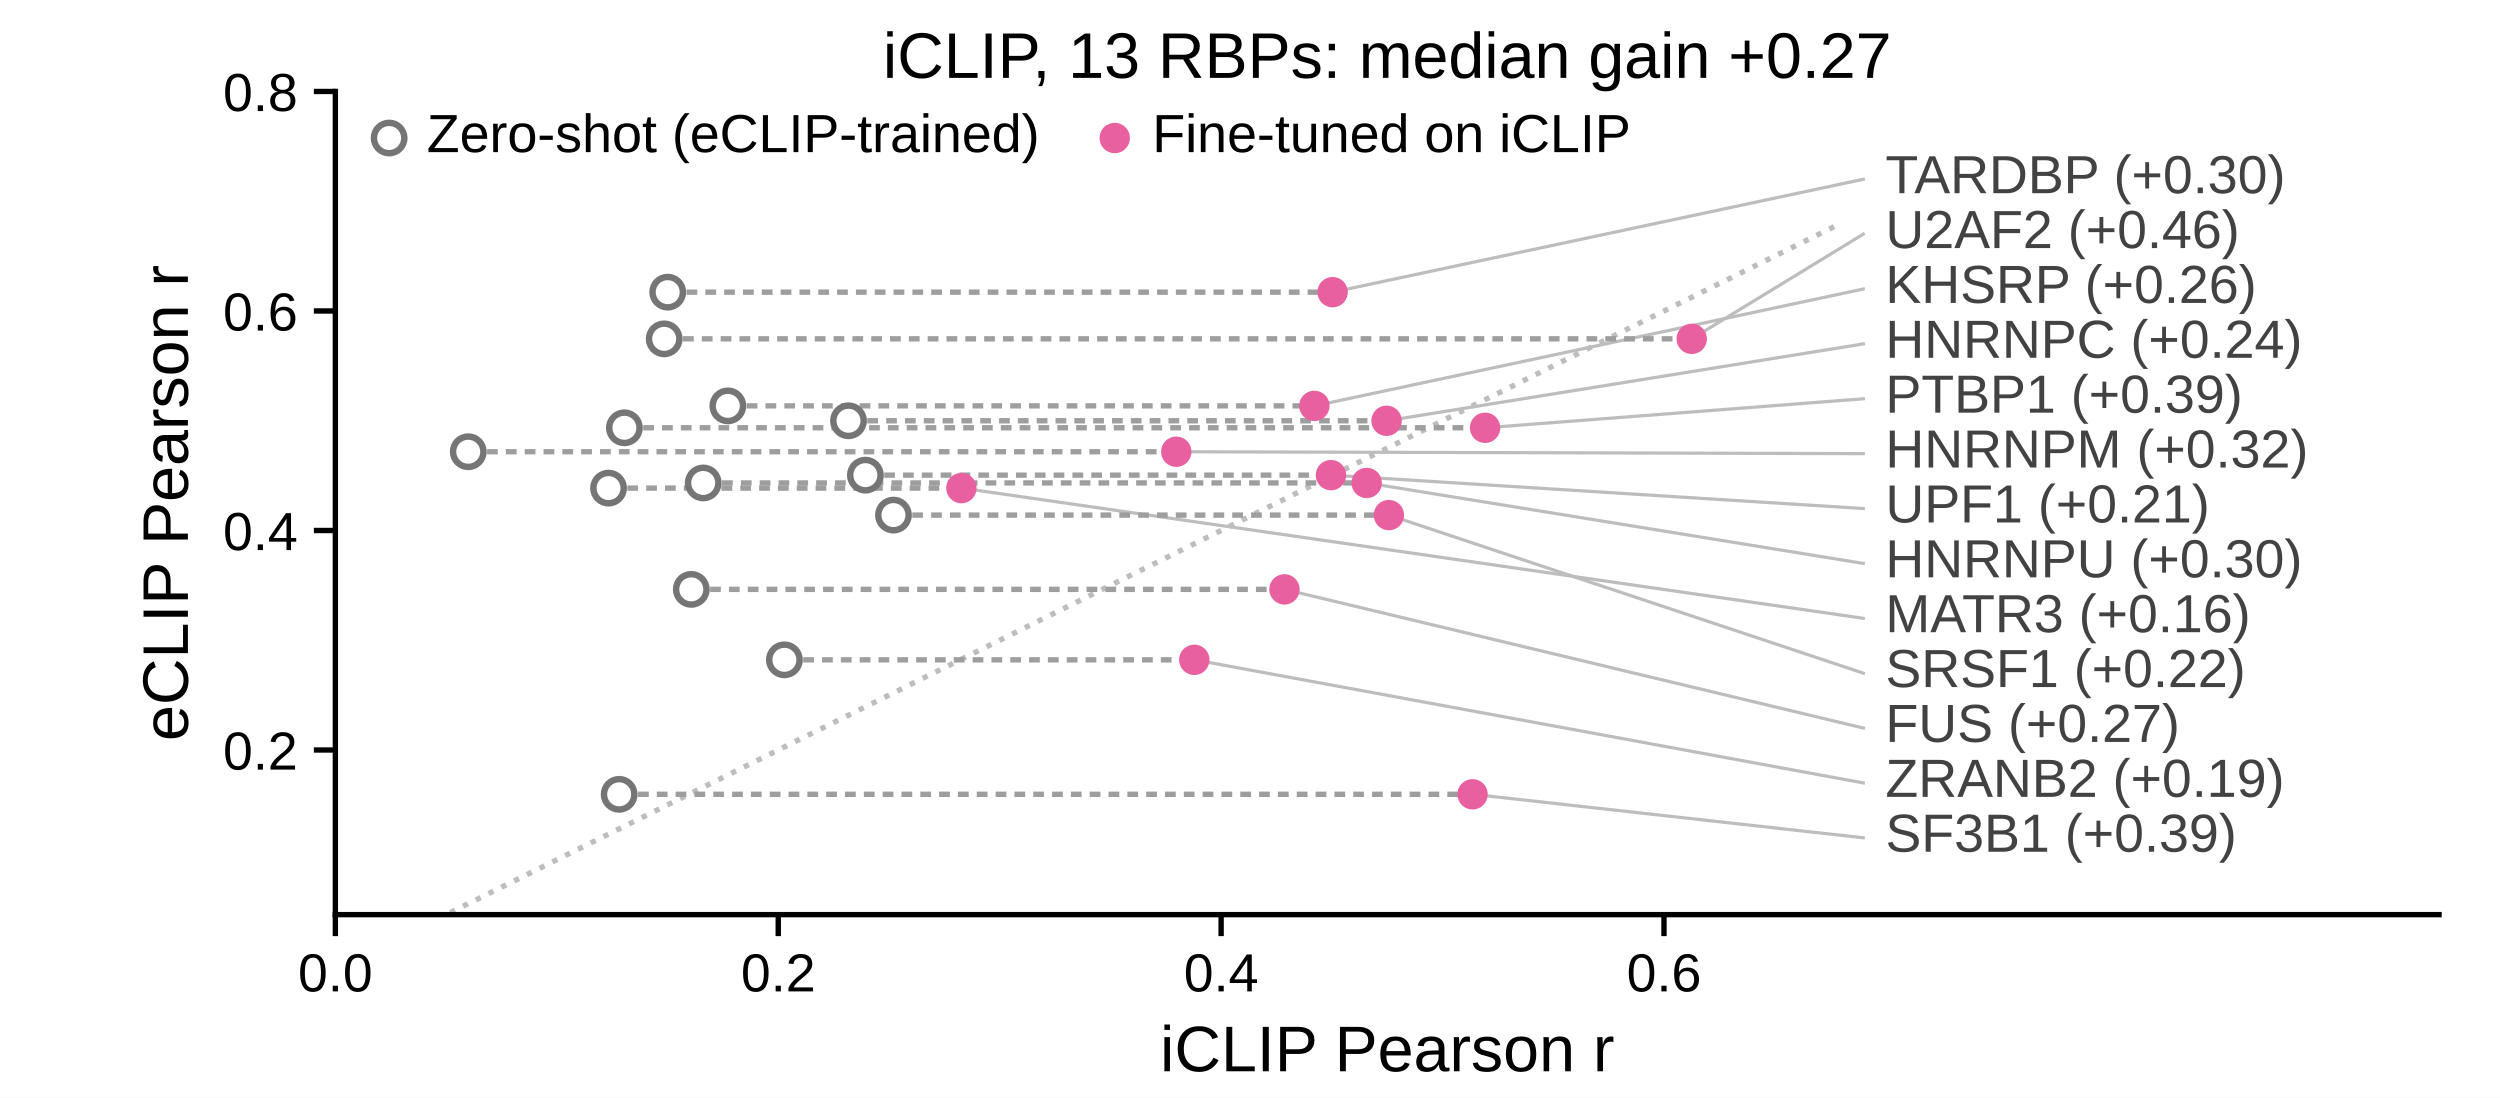
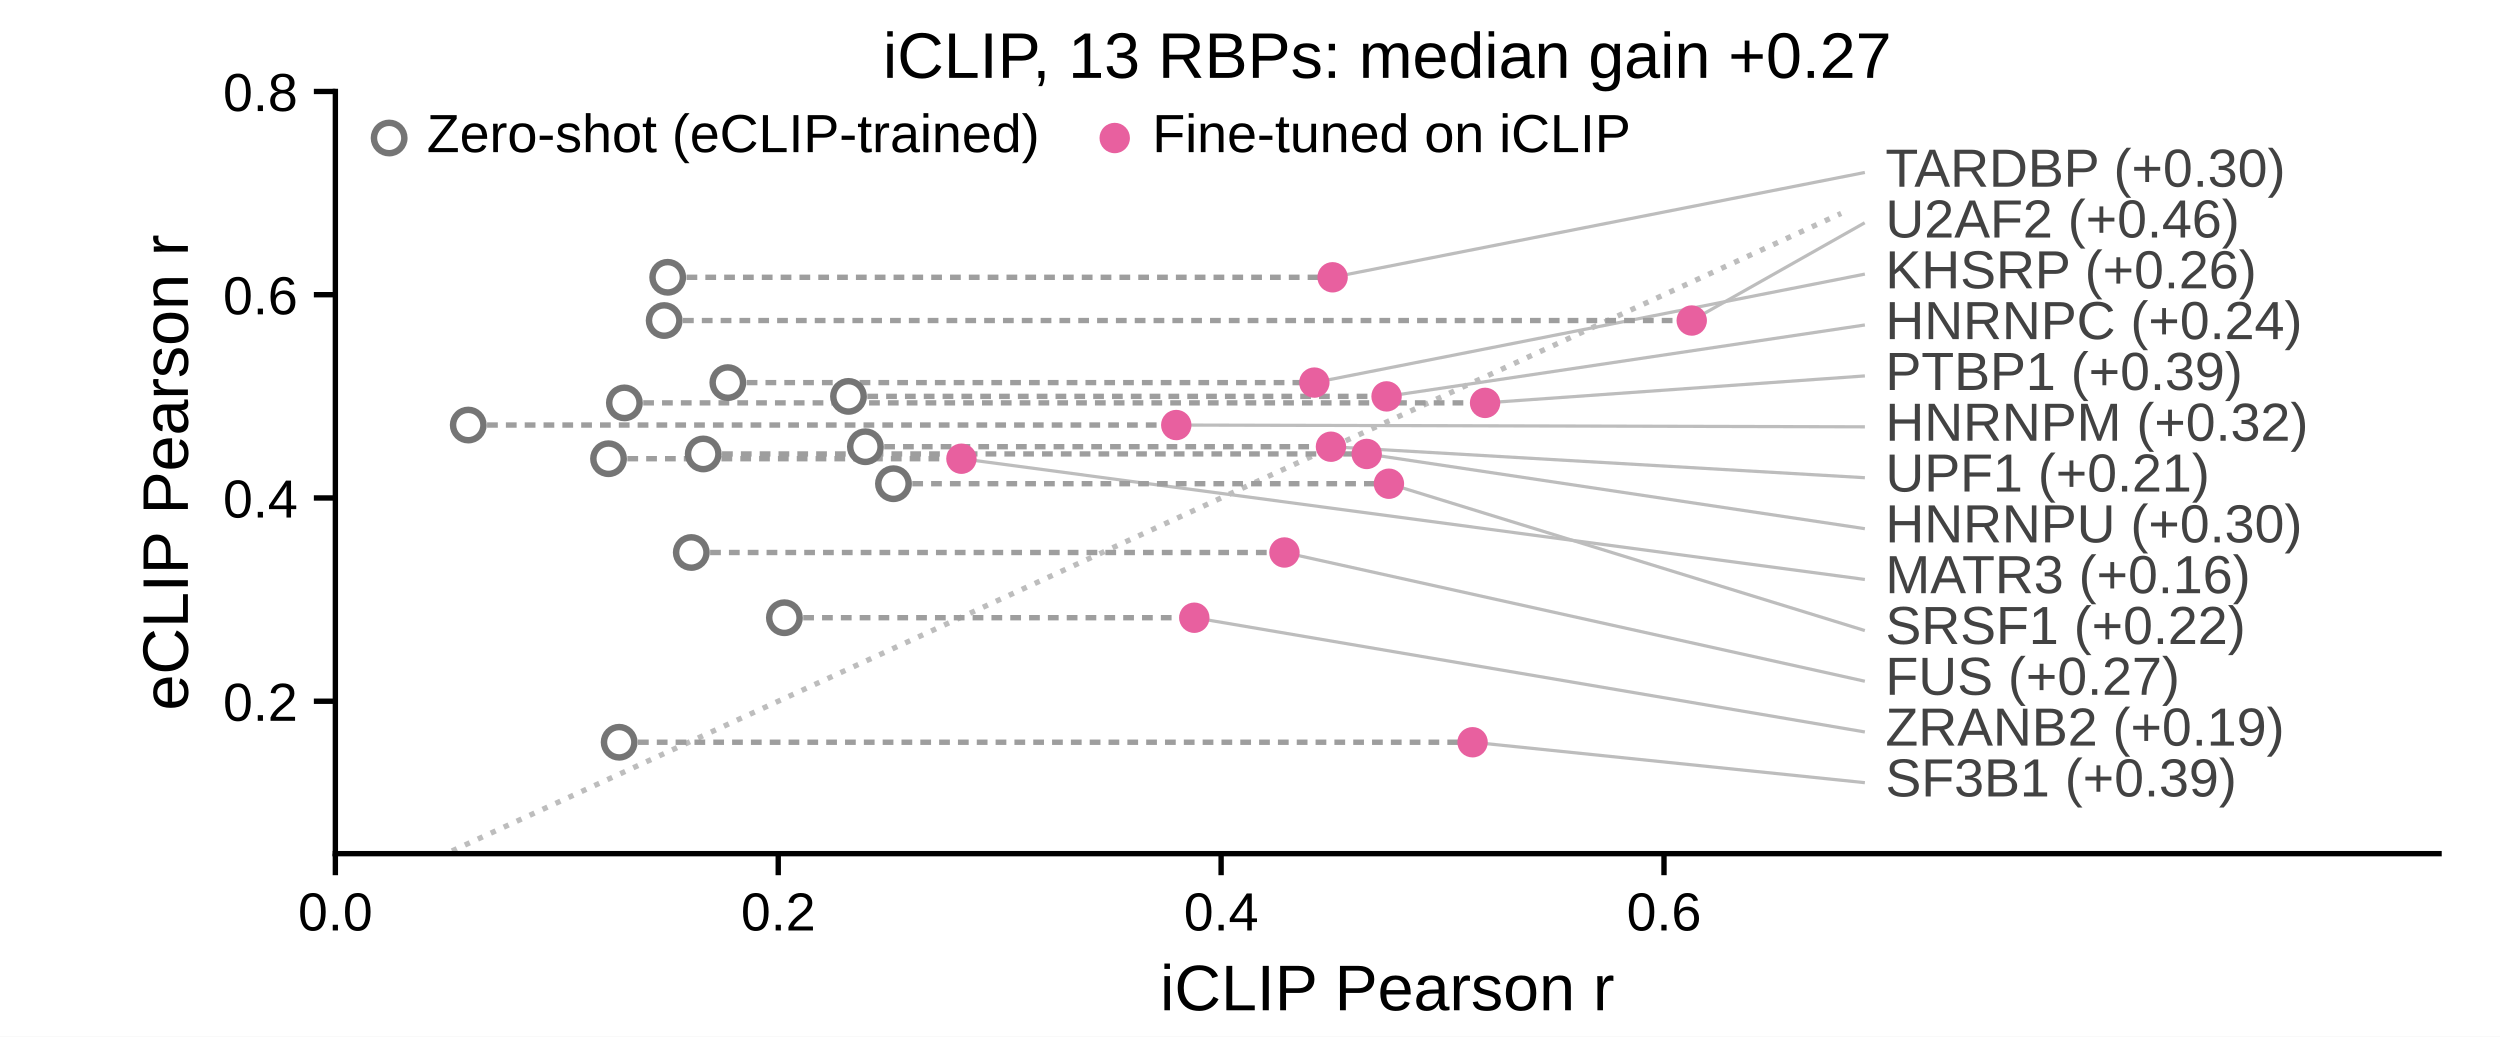
- <svg xmlns="http://www.w3.org/2000/svg" xmlns:xlink="http://www.w3.org/1999/xlink" width="232.441pt" height="102.047pt" viewBox="0 0 232.441 102.047" version="1.1">
+ <svg xmlns="http://www.w3.org/2000/svg" xmlns:xlink="http://www.w3.org/1999/xlink" width="232.441pt" height="96.378pt" viewBox="0 0 232.441 96.378" version="1.1">
  <defs>
    <style type="text/css">*{stroke-linejoin: round; stroke-linecap: butt}</style>
  </defs>
  <g id="figure_1">
    <g id="patch_1">
-       <path d="M 0 102.047  L 232.441 102.047  L 232.441 0  L 0 0  z " style="fill: #ffffff" />
+       <path d="M 0 96.378  L 232.441 96.378  L 232.441 0  L 0 0  z " style="fill: #ffffff" />
    </g>
    <g id="axes_1">
      <g id="patch_2">
-         <path d="M 31.181 85.039  L 226.772 85.039  L 226.772 8.504  L 31.181 8.504  z " style="fill: #ffffff" />
+         <path d="M 31.181 79.37  L 226.772 79.37  L 226.772 8.504  L 31.181 8.504  z " style="fill: #ffffff" />
      </g>
      <g id="line2d_1">
-         <path d="M 31.181 90.142  L 171.183 20.75  " clip-path="url(#p77ba4b7c81)" style="fill: none; stroke-dasharray: 0.5,0.825; stroke-dashoffset: 0; stroke: #bdbdbd; stroke-width: 0.5" />
+         <path d="M 31.181 84.094  L 171.183 19.843  " clip-path="url(#p20b660afc5)" style="fill: none; stroke-dasharray: 0.5,0.825; stroke-dashoffset: 0; stroke: #bdbdbd; stroke-width: 0.5" />
      </g>
      <g id="line2d_2">
-         <path d="M 119.423 54.797  L 173.242 67.691  " clip-path="url(#p77ba4b7c81)" style="fill: none; stroke: #bdbdbd; stroke-width: 0.3; stroke-linecap: square" />
+         <path d="M 119.423 51.368  L 173.242 63.307  " clip-path="url(#p20b660afc5)" style="fill: none; stroke: #bdbdbd; stroke-width: 0.3; stroke-linecap: square" />
      </g>
      <g id="line2d_3">
-         <path d="M 128.917 39.122  L 173.242 31.975  " clip-path="url(#p77ba4b7c81)" style="fill: none; stroke: #bdbdbd; stroke-width: 0.3; stroke-linecap: square" />
+         <path d="M 128.917 36.854  L 173.242 30.236  " clip-path="url(#p20b660afc5)" style="fill: none; stroke: #bdbdbd; stroke-width: 0.3; stroke-linecap: square" />
      </g>
      <g id="line2d_4">
-         <path d="M 109.364 42  L 173.242 42.18  " clip-path="url(#p77ba4b7c81)" style="fill: none; stroke: #bdbdbd; stroke-width: 0.3; stroke-linecap: square" />
+         <path d="M 109.364 39.519  L 173.242 39.685  " clip-path="url(#p20b660afc5)" style="fill: none; stroke: #bdbdbd; stroke-width: 0.3; stroke-linecap: square" />
      </g>
      <g id="line2d_5">
-         <path d="M 127.07 44.902  L 173.242 52.384  " clip-path="url(#p77ba4b7c81)" style="fill: none; stroke: #bdbdbd; stroke-width: 0.3; stroke-linecap: square" />
+         <path d="M 127.07 42.206  L 173.242 49.134  " clip-path="url(#p20b660afc5)" style="fill: none; stroke: #bdbdbd; stroke-width: 0.3; stroke-linecap: square" />
      </g>
      <g id="line2d_6">
-         <path d="M 122.203 37.737  L 173.242 26.872  " clip-path="url(#p77ba4b7c81)" style="fill: none; stroke: #bdbdbd; stroke-width: 0.3; stroke-linecap: square" />
+         <path d="M 122.203 35.572  L 173.242 25.512  " clip-path="url(#p20b660afc5)" style="fill: none; stroke: #bdbdbd; stroke-width: 0.3; stroke-linecap: square" />
      </g>
      <g id="line2d_7">
-         <path d="M 89.389 45.381  L 173.242 57.487  " clip-path="url(#p77ba4b7c81)" style="fill: none; stroke: #bdbdbd; stroke-width: 0.3; stroke-linecap: square" />
+         <path d="M 89.389 42.649  L 173.242 53.858  " clip-path="url(#p20b660afc5)" style="fill: none; stroke: #bdbdbd; stroke-width: 0.3; stroke-linecap: square" />
      </g>
      <g id="line2d_8">
-         <path d="M 138.076 39.774  L 173.242 37.077  " clip-path="url(#p77ba4b7c81)" style="fill: none; stroke: #bdbdbd; stroke-width: 0.3; stroke-linecap: square" />
+         <path d="M 138.076 37.458  L 173.242 34.961  " clip-path="url(#p20b660afc5)" style="fill: none; stroke: #bdbdbd; stroke-width: 0.3; stroke-linecap: square" />
      </g>
      <g id="line2d_9">
-         <path d="M 136.913 73.852  L 173.242 77.896  " clip-path="url(#p77ba4b7c81)" style="fill: none; stroke: #bdbdbd; stroke-width: 0.3; stroke-linecap: square" />
+         <path d="M 136.913 69.011  L 173.242 72.756  " clip-path="url(#p20b660afc5)" style="fill: none; stroke: #bdbdbd; stroke-width: 0.3; stroke-linecap: square" />
      </g>
      <g id="line2d_10">
-         <path d="M 129.135 47.891  L 173.242 62.589  " clip-path="url(#p77ba4b7c81)" style="fill: none; stroke: #bdbdbd; stroke-width: 0.3; stroke-linecap: square" />
+         <path d="M 129.135 44.974  L 173.242 58.583  " clip-path="url(#p20b660afc5)" style="fill: none; stroke: #bdbdbd; stroke-width: 0.3; stroke-linecap: square" />
      </g>
      <g id="line2d_11">
-         <path d="M 123.899 27.163  L 173.242 16.668  " clip-path="url(#p77ba4b7c81)" style="fill: none; stroke: #bdbdbd; stroke-width: 0.3; stroke-linecap: square" />
+         <path d="M 123.899 25.781  L 173.242 16.063  " clip-path="url(#p20b660afc5)" style="fill: none; stroke: #bdbdbd; stroke-width: 0.3; stroke-linecap: square" />
      </g>
      <g id="line2d_12">
-         <path d="M 157.29 31.504  L 173.242 21.77  " clip-path="url(#p77ba4b7c81)" style="fill: none; stroke: #bdbdbd; stroke-width: 0.3; stroke-linecap: square" />
+         <path d="M 157.29 29.801  L 173.242 20.787  " clip-path="url(#p20b660afc5)" style="fill: none; stroke: #bdbdbd; stroke-width: 0.3; stroke-linecap: square" />
      </g>
      <g id="line2d_13">
-         <path d="M 123.747 44.177  L 173.242 47.282  " clip-path="url(#p77ba4b7c81)" style="fill: none; stroke: #bdbdbd; stroke-width: 0.3; stroke-linecap: square" />
+         <path d="M 123.747 41.534  L 173.242 44.409  " clip-path="url(#p20b660afc5)" style="fill: none; stroke: #bdbdbd; stroke-width: 0.3; stroke-linecap: square" />
      </g>
      <g id="line2d_14">
-         <path d="M 111.042 61.347  L 173.242 72.794  " clip-path="url(#p77ba4b7c81)" style="fill: none; stroke: #bdbdbd; stroke-width: 0.3; stroke-linecap: square" />
+         <path d="M 111.042 57.433  L 173.242 68.031  " clip-path="url(#p20b660afc5)" style="fill: none; stroke: #bdbdbd; stroke-width: 0.3; stroke-linecap: square" />
      </g>
      <g id="line2d_15">
-         <path d="M 64.273 54.797  L 119.423 54.797  " clip-path="url(#p77ba4b7c81)" style="fill: none; stroke-dasharray: 1,0.75; stroke-dashoffset: 0; stroke: #9e9e9e; stroke-width: 0.5" />
+         <path d="M 64.273 51.368  L 119.423 51.368  " clip-path="url(#p20b660afc5)" style="fill: none; stroke-dasharray: 1,0.75; stroke-dashoffset: 0; stroke: #9e9e9e; stroke-width: 0.5" />
      </g>
      <g id="line2d_16">
-         <path d="M 78.889 39.122  L 128.917 39.122  " clip-path="url(#p77ba4b7c81)" style="fill: none; stroke-dasharray: 1,0.75; stroke-dashoffset: 0; stroke: #9e9e9e; stroke-width: 0.5" />
+         <path d="M 78.889 36.854  L 128.917 36.854  " clip-path="url(#p20b660afc5)" style="fill: none; stroke-dasharray: 1,0.75; stroke-dashoffset: 0; stroke: #9e9e9e; stroke-width: 0.5" />
      </g>
      <g id="line2d_17">
-         <path d="M 43.536 42  L 109.364 42  " clip-path="url(#p77ba4b7c81)" style="fill: none; stroke-dasharray: 1,0.75; stroke-dashoffset: 0; stroke: #9e9e9e; stroke-width: 0.5" />
+         <path d="M 43.536 39.519  L 109.364 39.519  " clip-path="url(#p20b660afc5)" style="fill: none; stroke-dasharray: 1,0.75; stroke-dashoffset: 0; stroke: #9e9e9e; stroke-width: 0.5" />
      </g>
      <g id="line2d_18">
-         <path d="M 65.383 44.902  L 127.07 44.902  " clip-path="url(#p77ba4b7c81)" style="fill: none; stroke-dasharray: 1,0.75; stroke-dashoffset: 0; stroke: #9e9e9e; stroke-width: 0.5" />
+         <path d="M 65.383 42.206  L 127.07 42.206  " clip-path="url(#p20b660afc5)" style="fill: none; stroke-dasharray: 1,0.75; stroke-dashoffset: 0; stroke: #9e9e9e; stroke-width: 0.5" />
      </g>
      <g id="line2d_19">
-         <path d="M 67.672 37.737  L 122.203 37.737  " clip-path="url(#p77ba4b7c81)" style="fill: none; stroke-dasharray: 1,0.75; stroke-dashoffset: 0; stroke: #9e9e9e; stroke-width: 0.5" />
+         <path d="M 67.672 35.572  L 122.203 35.572  " clip-path="url(#p20b660afc5)" style="fill: none; stroke-dasharray: 1,0.75; stroke-dashoffset: 0; stroke: #9e9e9e; stroke-width: 0.5" />
      </g>
      <g id="line2d_20">
-         <path d="M 56.579 45.381  L 89.389 45.381  " clip-path="url(#p77ba4b7c81)" style="fill: none; stroke-dasharray: 1,0.75; stroke-dashoffset: 0; stroke: #9e9e9e; stroke-width: 0.5" />
+         <path d="M 56.579 42.649  L 89.389 42.649  " clip-path="url(#p20b660afc5)" style="fill: none; stroke-dasharray: 1,0.75; stroke-dashoffset: 0; stroke: #9e9e9e; stroke-width: 0.5" />
      </g>
      <g id="line2d_21">
-         <path d="M 58.053 39.774  L 138.076 39.774  " clip-path="url(#p77ba4b7c81)" style="fill: none; stroke-dasharray: 1,0.75; stroke-dashoffset: 0; stroke: #9e9e9e; stroke-width: 0.5" />
+         <path d="M 58.053 37.458  L 138.076 37.458  " clip-path="url(#p20b660afc5)" style="fill: none; stroke-dasharray: 1,0.75; stroke-dashoffset: 0; stroke: #9e9e9e; stroke-width: 0.5" />
      </g>
      <g id="line2d_22">
-         <path d="M 57.567 73.852  L 136.913 73.852  " clip-path="url(#p77ba4b7c81)" style="fill: none; stroke-dasharray: 1,0.75; stroke-dashoffset: 0; stroke: #9e9e9e; stroke-width: 0.5" />
+         <path d="M 57.567 69.011  L 136.913 69.011  " clip-path="url(#p20b660afc5)" style="fill: none; stroke-dasharray: 1,0.75; stroke-dashoffset: 0; stroke: #9e9e9e; stroke-width: 0.5" />
      </g>
      <g id="line2d_23">
-         <path d="M 83.07 47.891  L 129.135 47.891  " clip-path="url(#p77ba4b7c81)" style="fill: none; stroke-dasharray: 1,0.75; stroke-dashoffset: 0; stroke: #9e9e9e; stroke-width: 0.5" />
+         <path d="M 83.07 44.974  L 129.135 44.974  " clip-path="url(#p20b660afc5)" style="fill: none; stroke-dasharray: 1,0.75; stroke-dashoffset: 0; stroke: #9e9e9e; stroke-width: 0.5" />
      </g>
      <g id="line2d_24">
-         <path d="M 62.08 27.163  L 123.899 27.163  " clip-path="url(#p77ba4b7c81)" style="fill: none; stroke-dasharray: 1,0.75; stroke-dashoffset: 0; stroke: #9e9e9e; stroke-width: 0.5" />
+         <path d="M 62.08 25.781  L 123.899 25.781  " clip-path="url(#p20b660afc5)" style="fill: none; stroke-dasharray: 1,0.75; stroke-dashoffset: 0; stroke: #9e9e9e; stroke-width: 0.5" />
      </g>
      <g id="line2d_25">
-         <path d="M 61.753 31.504  L 157.29 31.504  " clip-path="url(#p77ba4b7c81)" style="fill: none; stroke-dasharray: 1,0.75; stroke-dashoffset: 0; stroke: #9e9e9e; stroke-width: 0.5" />
+         <path d="M 61.753 29.801  L 157.29 29.801  " clip-path="url(#p20b660afc5)" style="fill: none; stroke-dasharray: 1,0.75; stroke-dashoffset: 0; stroke: #9e9e9e; stroke-width: 0.5" />
      </g>
      <g id="line2d_26">
-         <path d="M 80.46 44.177  L 123.747 44.177  " clip-path="url(#p77ba4b7c81)" style="fill: none; stroke-dasharray: 1,0.75; stroke-dashoffset: 0; stroke: #9e9e9e; stroke-width: 0.5" />
+         <path d="M 80.46 41.534  L 123.747 41.534  " clip-path="url(#p20b660afc5)" style="fill: none; stroke-dasharray: 1,0.75; stroke-dashoffset: 0; stroke: #9e9e9e; stroke-width: 0.5" />
      </g>
      <g id="line2d_27">
-         <path d="M 72.93 61.347  L 111.042 61.347  " clip-path="url(#p77ba4b7c81)" style="fill: none; stroke-dasharray: 1,0.75; stroke-dashoffset: 0; stroke: #9e9e9e; stroke-width: 0.5" />
+         <path d="M 72.93 57.433  L 111.042 57.433  " clip-path="url(#p20b660afc5)" style="fill: none; stroke-dasharray: 1,0.75; stroke-dashoffset: 0; stroke: #9e9e9e; stroke-width: 0.5" />
      </g>
      <g id="matplotlib.axis_1">
        <g id="xtick_1">
          <g id="line2d_28">
            <defs>
              <path id="me5752a31cb" d="M 0 0  L 0 2  " style="stroke: #000000; stroke-width: 0.5" />
            </defs>
            <g>
-               <use xlink:href="#me5752a31cb" x="31.181" y="85.039" style="stroke: #000000; stroke-width: 0.5" />
+               <use xlink:href="#me5752a31cb" x="31.181" y="79.37" style="stroke: #000000; stroke-width: 0.5" />
            </g>
          </g>
          <g id="text_1">
-             <text style="font-size: 5px; font-family: 'Arial', 'Helvetica', 'Liberation Sans', sans-serif; text-anchor: middle" x="31.181" y="92.18" transform="rotate(-0 31.1811 92.17951)">0.0</text>
+             <text style="font-size: 5px; font-family: 'Arial', 'Helvetica', 'Liberation Sans', sans-serif; text-anchor: middle" x="31.181" y="86.51" transform="rotate(-0 31.1811 86.51022)">0.0</text>
          </g>
        </g>
        <g id="xtick_2">
          <g id="line2d_29">
            <g>
-               <use xlink:href="#me5752a31cb" x="72.358" y="85.039" style="stroke: #000000; stroke-width: 0.5" />
+               <use xlink:href="#me5752a31cb" x="72.358" y="79.37" style="stroke: #000000; stroke-width: 0.5" />
            </g>
          </g>
          <g id="text_2">
-             <text style="font-size: 5px; font-family: 'Arial', 'Helvetica', 'Liberation Sans', sans-serif; text-anchor: middle" x="72.358" y="92.18" transform="rotate(-0 72.35806 92.17951)">0.2</text>
+             <text style="font-size: 5px; font-family: 'Arial', 'Helvetica', 'Liberation Sans', sans-serif; text-anchor: middle" x="72.358" y="86.51" transform="rotate(-0 72.35806 86.51022)">0.2</text>
          </g>
        </g>
        <g id="xtick_3">
          <g id="line2d_30">
            <g>
-               <use xlink:href="#me5752a31cb" x="113.535" y="85.039" style="stroke: #000000; stroke-width: 0.5" />
+               <use xlink:href="#me5752a31cb" x="113.535" y="79.37" style="stroke: #000000; stroke-width: 0.5" />
            </g>
          </g>
          <g id="text_3">
-             <text style="font-size: 5px; font-family: 'Arial', 'Helvetica', 'Liberation Sans', sans-serif; text-anchor: middle" x="113.535" y="92.18" transform="rotate(-0 113.535 92.17951)">0.4</text>
+             <text style="font-size: 5px; font-family: 'Arial', 'Helvetica', 'Liberation Sans', sans-serif; text-anchor: middle" x="113.535" y="86.51" transform="rotate(-0 113.535 86.51022)">0.4</text>
          </g>
        </g>
        <g id="xtick_4">
          <g id="line2d_31">
            <g>
-               <use xlink:href="#me5752a31cb" x="154.712" y="85.039" style="stroke: #000000; stroke-width: 0.5" />
+               <use xlink:href="#me5752a31cb" x="154.712" y="79.37" style="stroke: #000000; stroke-width: 0.5" />
            </g>
          </g>
          <g id="text_4">
-             <text style="font-size: 5px; font-family: 'Arial', 'Helvetica', 'Liberation Sans', sans-serif; text-anchor: middle" x="154.712" y="92.18" transform="rotate(-0 154.712 92.17951)">0.6</text>
+             <text style="font-size: 5px; font-family: 'Arial', 'Helvetica', 'Liberation Sans', sans-serif; text-anchor: middle" x="154.712" y="86.51" transform="rotate(-0 154.712 86.51022)">0.6</text>
          </g>
        </g>
        <g id="text_5">
-           <text style="font-size: 6px; font-family: 'Arial', 'Helvetica', 'Liberation Sans', sans-serif; text-anchor: middle" x="128.976" y="99.6" transform="rotate(-0 128.9764 99.59992)">iCLIP Pearson r</text>
+           <text style="font-size: 6px; font-family: 'Arial', 'Helvetica', 'Liberation Sans', sans-serif; text-anchor: middle" x="128.976" y="93.931" transform="rotate(-0 128.9764 93.93063)">iCLIP Pearson r</text>
        </g>
      </g>
      <g id="matplotlib.axis_2">
        <g id="ytick_1">
          <g id="line2d_32">
            <defs>
              <path id="me5e452b302" d="M 0 0  L -2 0  " style="stroke: #000000; stroke-width: 0.5" />
            </defs>
            <g>
-               <use xlink:href="#me5e452b302" x="31.181" y="69.732" style="stroke: #000000; stroke-width: 0.5" />
+               <use xlink:href="#me5e452b302" x="31.181" y="65.197" style="stroke: #000000; stroke-width: 0.5" />
            </g>
          </g>
          <g id="text_6">
-             <text style="font-size: 5px; font-family: 'Arial', 'Helvetica', 'Liberation Sans', sans-serif; text-anchor: end" x="27.681" y="71.552" transform="rotate(-0 27.6811 71.55235)">0.2</text>
+             <text style="font-size: 5px; font-family: 'Arial', 'Helvetica', 'Liberation Sans', sans-serif; text-anchor: end" x="27.681" y="67.017" transform="rotate(-0 27.6811 67.01692)">0.2</text>
          </g>
        </g>
        <g id="ytick_2">
          <g id="line2d_33">
            <g>
-               <use xlink:href="#me5e452b302" x="31.181" y="49.323" style="stroke: #000000; stroke-width: 0.5" />
+               <use xlink:href="#me5e452b302" x="31.181" y="46.299" style="stroke: #000000; stroke-width: 0.5" />
            </g>
          </g>
          <g id="text_7">
-             <text style="font-size: 5px; font-family: 'Arial', 'Helvetica', 'Liberation Sans', sans-serif; text-anchor: end" x="27.681" y="51.143" transform="rotate(-0 27.6811 51.1429)">0.4</text>
+             <text style="font-size: 5px; font-family: 'Arial', 'Helvetica', 'Liberation Sans', sans-serif; text-anchor: end" x="27.681" y="48.119" transform="rotate(-0 27.6811 48.11928)">0.4</text>
          </g>
        </g>
        <g id="ytick_3">
          <g id="line2d_34">
            <g>
-               <use xlink:href="#me5e452b302" x="31.181" y="28.913" style="stroke: #000000; stroke-width: 0.5" />
+               <use xlink:href="#me5e452b302" x="31.181" y="27.402" style="stroke: #000000; stroke-width: 0.5" />
            </g>
          </g>
          <g id="text_8">
-             <text style="font-size: 5px; font-family: 'Arial', 'Helvetica', 'Liberation Sans', sans-serif; text-anchor: end" x="27.681" y="30.733" transform="rotate(-0 27.6811 30.73345)">0.6</text>
+             <text style="font-size: 5px; font-family: 'Arial', 'Helvetica', 'Liberation Sans', sans-serif; text-anchor: end" x="27.681" y="29.222" transform="rotate(-0 27.6811 29.22164)">0.6</text>
          </g>
        </g>
        <g id="ytick_4">
          <g id="line2d_35">
            <g>
              <use xlink:href="#me5e452b302" x="31.181" y="8.504" style="stroke: #000000; stroke-width: 0.5" />
            </g>
          </g>
          <g id="text_9">
            <text style="font-size: 5px; font-family: 'Arial', 'Helvetica', 'Liberation Sans', sans-serif; text-anchor: end" x="27.681" y="10.324" transform="rotate(-0 27.6811 10.324)">0.8</text>
          </g>
        </g>
        <g id="text_10">
-           <text style="font-size: 6px; font-family: 'Arial', 'Helvetica', 'Liberation Sans', sans-serif; text-anchor: middle" x="17.468" y="46.772" transform="rotate(-90 17.46841 46.77165)">eCLIP Pearson r</text>
+           <text style="font-size: 6px; font-family: 'Arial', 'Helvetica', 'Liberation Sans', sans-serif; text-anchor: middle" x="17.468" y="43.937" transform="rotate(-90 17.46841 43.93701)">eCLIP Pearson r</text>
        </g>
      </g>
      <g id="patch_3">
-         <path d="M 31.181 85.039  L 31.181 8.504  " style="fill: none; stroke: #000000; stroke-width: 0.5; stroke-linejoin: miter; stroke-linecap: square" />
+         <path d="M 31.181 79.37  L 31.181 8.504  " style="fill: none; stroke: #000000; stroke-width: 0.5; stroke-linejoin: miter; stroke-linecap: square" />
      </g>
      <g id="patch_4">
-         <path d="M 31.181 85.039  L 226.772 85.039  " style="fill: none; stroke: #000000; stroke-width: 0.5; stroke-linejoin: miter; stroke-linecap: square" />
+         <path d="M 31.181 79.37  L 226.772 79.37  " style="fill: none; stroke: #000000; stroke-width: 0.5; stroke-linejoin: miter; stroke-linecap: square" />
      </g>
      <g id="PathCollection_1">
        <defs>
          <path id="m5d431e0dbd" d="M 0 1.414  C 0.375 1.414 0.735 1.265 1 1  C 1.265 0.735 1.414 0.375 1.414 0  C 1.414 -0.375 1.265 -0.735 1 -1  C 0.735 -1.265 0.375 -1.414 0 -1.414  C -0.375 -1.414 -0.735 -1.265 -1 -1  C -1.265 -0.735 -1.414 -0.375 -1.414 0  C -1.414 0.375 -1.265 0.735 -1 1  C -0.735 1.265 -0.375 1.414 0 1.414  z " style="stroke: #757575; stroke-width: 0.6" />
        </defs>
-         <g clip-path="url(#p77ba4b7c81)">
-           <use xlink:href="#m5d431e0dbd" x="64.273" y="54.797" style="fill: #ffffff; stroke: #757575; stroke-width: 0.6" />
-           <use xlink:href="#m5d431e0dbd" x="78.889" y="39.122" style="fill: #ffffff; stroke: #757575; stroke-width: 0.6" />
-           <use xlink:href="#m5d431e0dbd" x="43.536" y="42" style="fill: #ffffff; stroke: #757575; stroke-width: 0.6" />
-           <use xlink:href="#m5d431e0dbd" x="65.383" y="44.902" style="fill: #ffffff; stroke: #757575; stroke-width: 0.6" />
-           <use xlink:href="#m5d431e0dbd" x="67.672" y="37.737" style="fill: #ffffff; stroke: #757575; stroke-width: 0.6" />
-           <use xlink:href="#m5d431e0dbd" x="56.579" y="45.381" style="fill: #ffffff; stroke: #757575; stroke-width: 0.6" />
-           <use xlink:href="#m5d431e0dbd" x="58.053" y="39.774" style="fill: #ffffff; stroke: #757575; stroke-width: 0.6" />
-           <use xlink:href="#m5d431e0dbd" x="57.567" y="73.852" style="fill: #ffffff; stroke: #757575; stroke-width: 0.6" />
-           <use xlink:href="#m5d431e0dbd" x="83.07" y="47.891" style="fill: #ffffff; stroke: #757575; stroke-width: 0.6" />
-           <use xlink:href="#m5d431e0dbd" x="62.08" y="27.163" style="fill: #ffffff; stroke: #757575; stroke-width: 0.6" />
-           <use xlink:href="#m5d431e0dbd" x="61.753" y="31.504" style="fill: #ffffff; stroke: #757575; stroke-width: 0.6" />
-           <use xlink:href="#m5d431e0dbd" x="80.46" y="44.177" style="fill: #ffffff; stroke: #757575; stroke-width: 0.6" />
-           <use xlink:href="#m5d431e0dbd" x="72.93" y="61.347" style="fill: #ffffff; stroke: #757575; stroke-width: 0.6" />
+         <g clip-path="url(#p20b660afc5)">
+           <use xlink:href="#m5d431e0dbd" x="64.273" y="51.368" style="fill: #ffffff; stroke: #757575; stroke-width: 0.6" />
+           <use xlink:href="#m5d431e0dbd" x="78.889" y="36.854" style="fill: #ffffff; stroke: #757575; stroke-width: 0.6" />
+           <use xlink:href="#m5d431e0dbd" x="43.536" y="39.519" style="fill: #ffffff; stroke: #757575; stroke-width: 0.6" />
+           <use xlink:href="#m5d431e0dbd" x="65.383" y="42.206" style="fill: #ffffff; stroke: #757575; stroke-width: 0.6" />
+           <use xlink:href="#m5d431e0dbd" x="67.672" y="35.572" style="fill: #ffffff; stroke: #757575; stroke-width: 0.6" />
+           <use xlink:href="#m5d431e0dbd" x="56.579" y="42.649" style="fill: #ffffff; stroke: #757575; stroke-width: 0.6" />
+           <use xlink:href="#m5d431e0dbd" x="58.053" y="37.458" style="fill: #ffffff; stroke: #757575; stroke-width: 0.6" />
+           <use xlink:href="#m5d431e0dbd" x="57.567" y="69.011" style="fill: #ffffff; stroke: #757575; stroke-width: 0.6" />
+           <use xlink:href="#m5d431e0dbd" x="83.07" y="44.974" style="fill: #ffffff; stroke: #757575; stroke-width: 0.6" />
+           <use xlink:href="#m5d431e0dbd" x="62.08" y="25.781" style="fill: #ffffff; stroke: #757575; stroke-width: 0.6" />
+           <use xlink:href="#m5d431e0dbd" x="61.753" y="29.801" style="fill: #ffffff; stroke: #757575; stroke-width: 0.6" />
+           <use xlink:href="#m5d431e0dbd" x="80.46" y="41.534" style="fill: #ffffff; stroke: #757575; stroke-width: 0.6" />
+           <use xlink:href="#m5d431e0dbd" x="72.93" y="57.433" style="fill: #ffffff; stroke: #757575; stroke-width: 0.6" />
        </g>
      </g>
      <g id="PathCollection_2">
        <defs>
          <path id="m0cf73cd5b3" d="M 0 1.414  C 0.375 1.414 0.735 1.265 1 1  C 1.265 0.735 1.414 0.375 1.414 0  C 1.414 -0.375 1.265 -0.735 1 -1  C 0.735 -1.265 0.375 -1.414 0 -1.414  C -0.375 -1.414 -0.735 -1.265 -1 -1  C -1.265 -0.735 -1.414 -0.375 -1.414 0  C -1.414 0.375 -1.265 0.735 -1 1  C -0.735 1.265 -0.375 1.414 0 1.414  z " />
        </defs>
-         <g clip-path="url(#p77ba4b7c81)">
-           <use xlink:href="#m0cf73cd5b3" x="119.423" y="54.797" style="fill: #e8609f" />
-           <use xlink:href="#m0cf73cd5b3" x="128.917" y="39.122" style="fill: #e8609f" />
-           <use xlink:href="#m0cf73cd5b3" x="109.364" y="42" style="fill: #e8609f" />
-           <use xlink:href="#m0cf73cd5b3" x="127.07" y="44.902" style="fill: #e8609f" />
-           <use xlink:href="#m0cf73cd5b3" x="122.203" y="37.737" style="fill: #e8609f" />
-           <use xlink:href="#m0cf73cd5b3" x="89.389" y="45.381" style="fill: #e8609f" />
-           <use xlink:href="#m0cf73cd5b3" x="138.076" y="39.774" style="fill: #e8609f" />
-           <use xlink:href="#m0cf73cd5b3" x="136.913" y="73.852" style="fill: #e8609f" />
-           <use xlink:href="#m0cf73cd5b3" x="129.135" y="47.891" style="fill: #e8609f" />
-           <use xlink:href="#m0cf73cd5b3" x="123.899" y="27.163" style="fill: #e8609f" />
-           <use xlink:href="#m0cf73cd5b3" x="157.29" y="31.504" style="fill: #e8609f" />
-           <use xlink:href="#m0cf73cd5b3" x="123.747" y="44.177" style="fill: #e8609f" />
-           <use xlink:href="#m0cf73cd5b3" x="111.042" y="61.347" style="fill: #e8609f" />
+         <g clip-path="url(#p20b660afc5)">
+           <use xlink:href="#m0cf73cd5b3" x="119.423" y="51.368" style="fill: #e8609f" />
+           <use xlink:href="#m0cf73cd5b3" x="128.917" y="36.854" style="fill: #e8609f" />
+           <use xlink:href="#m0cf73cd5b3" x="109.364" y="39.519" style="fill: #e8609f" />
+           <use xlink:href="#m0cf73cd5b3" x="127.07" y="42.206" style="fill: #e8609f" />
+           <use xlink:href="#m0cf73cd5b3" x="122.203" y="35.572" style="fill: #e8609f" />
+           <use xlink:href="#m0cf73cd5b3" x="89.389" y="42.649" style="fill: #e8609f" />
+           <use xlink:href="#m0cf73cd5b3" x="138.076" y="37.458" style="fill: #e8609f" />
+           <use xlink:href="#m0cf73cd5b3" x="136.913" y="69.011" style="fill: #e8609f" />
+           <use xlink:href="#m0cf73cd5b3" x="129.135" y="44.974" style="fill: #e8609f" />
+           <use xlink:href="#m0cf73cd5b3" x="123.899" y="25.781" style="fill: #e8609f" />
+           <use xlink:href="#m0cf73cd5b3" x="157.29" y="29.801" style="fill: #e8609f" />
+           <use xlink:href="#m0cf73cd5b3" x="123.747" y="41.534" style="fill: #e8609f" />
+           <use xlink:href="#m0cf73cd5b3" x="111.042" y="57.433" style="fill: #e8609f" />
        </g>
      </g>
      <g id="text_11">
-         <text style="font-size: 5px; font-family: 'Arial', 'Helvetica', 'Liberation Sans', sans-serif; text-anchor: start; fill: #424242" x="175.3" y="68.985" transform="rotate(-0 175.3005 68.98524)">FUS (+0.27)</text>
+         <text style="font-size: 5px; font-family: 'Arial', 'Helvetica', 'Liberation Sans', sans-serif; text-anchor: start; fill: #424242" x="175.3" y="64.601" transform="rotate(-0 175.3005 64.60098)">FUS (+0.27)</text>
      </g>
      <g id="text_12">
-         <text style="font-size: 5px; font-family: 'Arial', 'Helvetica', 'Liberation Sans', sans-serif; text-anchor: start; fill: #424242" x="175.3" y="33.269" transform="rotate(-0 175.3005 33.2687)">HNRNPC (+0.24)</text>
+         <text style="font-size: 5px; font-family: 'Arial', 'Helvetica', 'Liberation Sans', sans-serif; text-anchor: start; fill: #424242" x="175.3" y="31.53" transform="rotate(-0 175.3005 31.53012)">HNRNPC (+0.24)</text>
      </g>
      <g id="text_13">
-         <text style="font-size: 5px; font-family: 'Arial', 'Helvetica', 'Liberation Sans', sans-serif; text-anchor: start; fill: #424242" x="175.3" y="43.473" transform="rotate(-0 175.3005 43.47342)">HNRNPM (+0.32)</text>
+         <text style="font-size: 5px; font-family: 'Arial', 'Helvetica', 'Liberation Sans', sans-serif; text-anchor: start; fill: #424242" x="175.3" y="40.979" transform="rotate(-0 175.3005 40.97894)">HNRNPM (+0.32)</text>
      </g>
      <g id="text_14">
-         <text style="font-size: 5px; font-family: 'Arial', 'Helvetica', 'Liberation Sans', sans-serif; text-anchor: start; fill: #424242" x="175.3" y="53.678" transform="rotate(-0 175.3005 53.67815)">HNRNPU (+0.30)</text>
+         <text style="font-size: 5px; font-family: 'Arial', 'Helvetica', 'Liberation Sans', sans-serif; text-anchor: start; fill: #424242" x="175.3" y="50.428" transform="rotate(-0 175.3005 50.42775)">HNRNPU (+0.30)</text>
      </g>
      <g id="text_15">
-         <text style="font-size: 5px; font-family: 'Arial', 'Helvetica', 'Liberation Sans', sans-serif; text-anchor: start; fill: #424242" x="175.3" y="28.166" transform="rotate(-0 175.3005 28.16634)">KHSRP (+0.26)</text>
+         <text style="font-size: 5px; font-family: 'Arial', 'Helvetica', 'Liberation Sans', sans-serif; text-anchor: start; fill: #424242" x="175.3" y="26.806" transform="rotate(-0 175.3005 26.80571)">KHSRP (+0.26)</text>
      </g>
      <g id="text_16">
-         <text style="font-size: 5px; font-family: 'Arial', 'Helvetica', 'Liberation Sans', sans-serif; text-anchor: start; fill: #424242" x="175.3" y="58.781" transform="rotate(-0 175.3005 58.78051)">MATR3 (+0.16)</text>
+         <text style="font-size: 5px; font-family: 'Arial', 'Helvetica', 'Liberation Sans', sans-serif; text-anchor: start; fill: #424242" x="175.3" y="55.152" transform="rotate(-0 175.3005 55.15216)">MATR3 (+0.16)</text>
      </g>
      <g id="text_17">
-         <text style="font-size: 5px; font-family: 'Arial', 'Helvetica', 'Liberation Sans', sans-serif; text-anchor: start; fill: #424242" x="175.3" y="38.371" transform="rotate(-0 175.3005 38.37106)">PTBP1 (+0.39)</text>
+         <text style="font-size: 5px; font-family: 'Arial', 'Helvetica', 'Liberation Sans', sans-serif; text-anchor: start; fill: #424242" x="175.3" y="36.255" transform="rotate(-0 175.3005 36.25453)">PTBP1 (+0.39)</text>
      </g>
      <g id="text_18">
-         <text style="font-size: 5px; font-family: 'Arial', 'Helvetica', 'Liberation Sans', sans-serif; text-anchor: start; fill: #424242" x="175.3" y="79.19" transform="rotate(-0 175.3005 79.18996)">SF3B1 (+0.39)</text>
+         <text style="font-size: 5px; font-family: 'Arial', 'Helvetica', 'Liberation Sans', sans-serif; text-anchor: start; fill: #424242" x="175.3" y="74.05" transform="rotate(-0 175.3005 74.0498)">SF3B1 (+0.39)</text>
      </g>
      <g id="text_19">
-         <text style="font-size: 5px; font-family: 'Arial', 'Helvetica', 'Liberation Sans', sans-serif; text-anchor: start; fill: #424242" x="175.3" y="63.883" transform="rotate(-0 175.3005 63.88287)">SRSF1 (+0.22)</text>
+         <text style="font-size: 5px; font-family: 'Arial', 'Helvetica', 'Liberation Sans', sans-serif; text-anchor: start; fill: #424242" x="175.3" y="59.877" transform="rotate(-0 175.3005 59.87657)">SRSF1 (+0.22)</text>
      </g>
      <g id="text_20">
-         <text style="font-size: 5px; font-family: 'Arial', 'Helvetica', 'Liberation Sans', sans-serif; text-anchor: start; fill: #424242" x="175.3" y="17.962" transform="rotate(-0 175.3005 17.96161)">TARDBP (+0.30)</text>
+         <text style="font-size: 5px; font-family: 'Arial', 'Helvetica', 'Liberation Sans', sans-serif; text-anchor: start; fill: #424242" x="175.3" y="17.357" transform="rotate(-0 175.3005 17.35689)">TARDBP (+0.30)</text>
      </g>
      <g id="text_21">
-         <text style="font-size: 5px; font-family: 'Arial', 'Helvetica', 'Liberation Sans', sans-serif; text-anchor: start; fill: #424242" x="175.3" y="23.064" transform="rotate(-0 175.3005 23.06397)">U2AF2 (+0.46)</text>
+         <text style="font-size: 5px; font-family: 'Arial', 'Helvetica', 'Liberation Sans', sans-serif; text-anchor: start; fill: #424242" x="175.3" y="22.081" transform="rotate(-0 175.3005 22.0813)">U2AF2 (+0.46)</text>
      </g>
      <g id="text_22">
-         <text style="font-size: 5px; font-family: 'Arial', 'Helvetica', 'Liberation Sans', sans-serif; text-anchor: start; fill: #424242" x="175.3" y="48.576" transform="rotate(-0 175.3005 48.57579)">UPF1 (+0.21)</text>
+         <text style="font-size: 5px; font-family: 'Arial', 'Helvetica', 'Liberation Sans', sans-serif; text-anchor: start; fill: #424242" x="175.3" y="45.703" transform="rotate(-0 175.3005 45.70334)">UPF1 (+0.21)</text>
      </g>
      <g id="text_23">
-         <text style="font-size: 5px; font-family: 'Arial', 'Helvetica', 'Liberation Sans', sans-serif; text-anchor: start; fill: #424242" x="175.3" y="74.088" transform="rotate(-0 175.3005 74.0876)">ZRANB2 (+0.19)</text>
+         <text style="font-size: 5px; font-family: 'Arial', 'Helvetica', 'Liberation Sans', sans-serif; text-anchor: start; fill: #424242" x="175.3" y="69.325" transform="rotate(-0 175.3005 69.32539)">ZRANB2 (+0.19)</text>
      </g>
      <g id="text_24">
        <text style="font-size: 6px; font-family: 'Arial', 'Helvetica', 'Liberation Sans', sans-serif; text-anchor: middle" x="128.976" y="7.241" transform="rotate(-0 128.9764 7.241125)">iCLIP, 13 RBPs: median gain +0.27</text>
      </g>
      <g id="legend_1">
        <g id="PathCollection_3">
          <g>
            <use xlink:href="#m5d431e0dbd" x="36.181" y="12.832" style="fill: #ffffff; stroke: #757575; stroke-width: 0.6" />
          </g>
        </g>
        <g id="text_25">
          <text style="font-size: 5px; font-family: 'Arial', 'Helvetica', 'Liberation Sans', sans-serif; text-anchor: start" x="39.681" y="14.144" transform="rotate(-0 39.6811 14.14407)">Zero-shot (eCLIP-trained)</text>
        </g>
        <g id="PathCollection_4">
          <g>
            <use xlink:href="#m0cf73cd5b3" x="103.642" y="12.832" style="fill: #e8609f" />
          </g>
        </g>
        <g id="text_26">
          <text style="font-size: 5px; font-family: 'Arial', 'Helvetica', 'Liberation Sans', sans-serif; text-anchor: start" x="107.142" y="14.144" transform="rotate(-0 107.142 14.14407)">Fine-tuned on iCLIP</text>
        </g>
      </g>
    </g>
  </g>
  <defs>
-     <clipPath id="p77ba4b7c81">
-       <rect x="31.181" y="8.504" width="195.591" height="76.535" />
+     <clipPath id="p20b660afc5">
+       <rect x="31.181" y="8.504" width="195.591" height="70.866" />
    </clipPath>
  </defs>
</svg>
